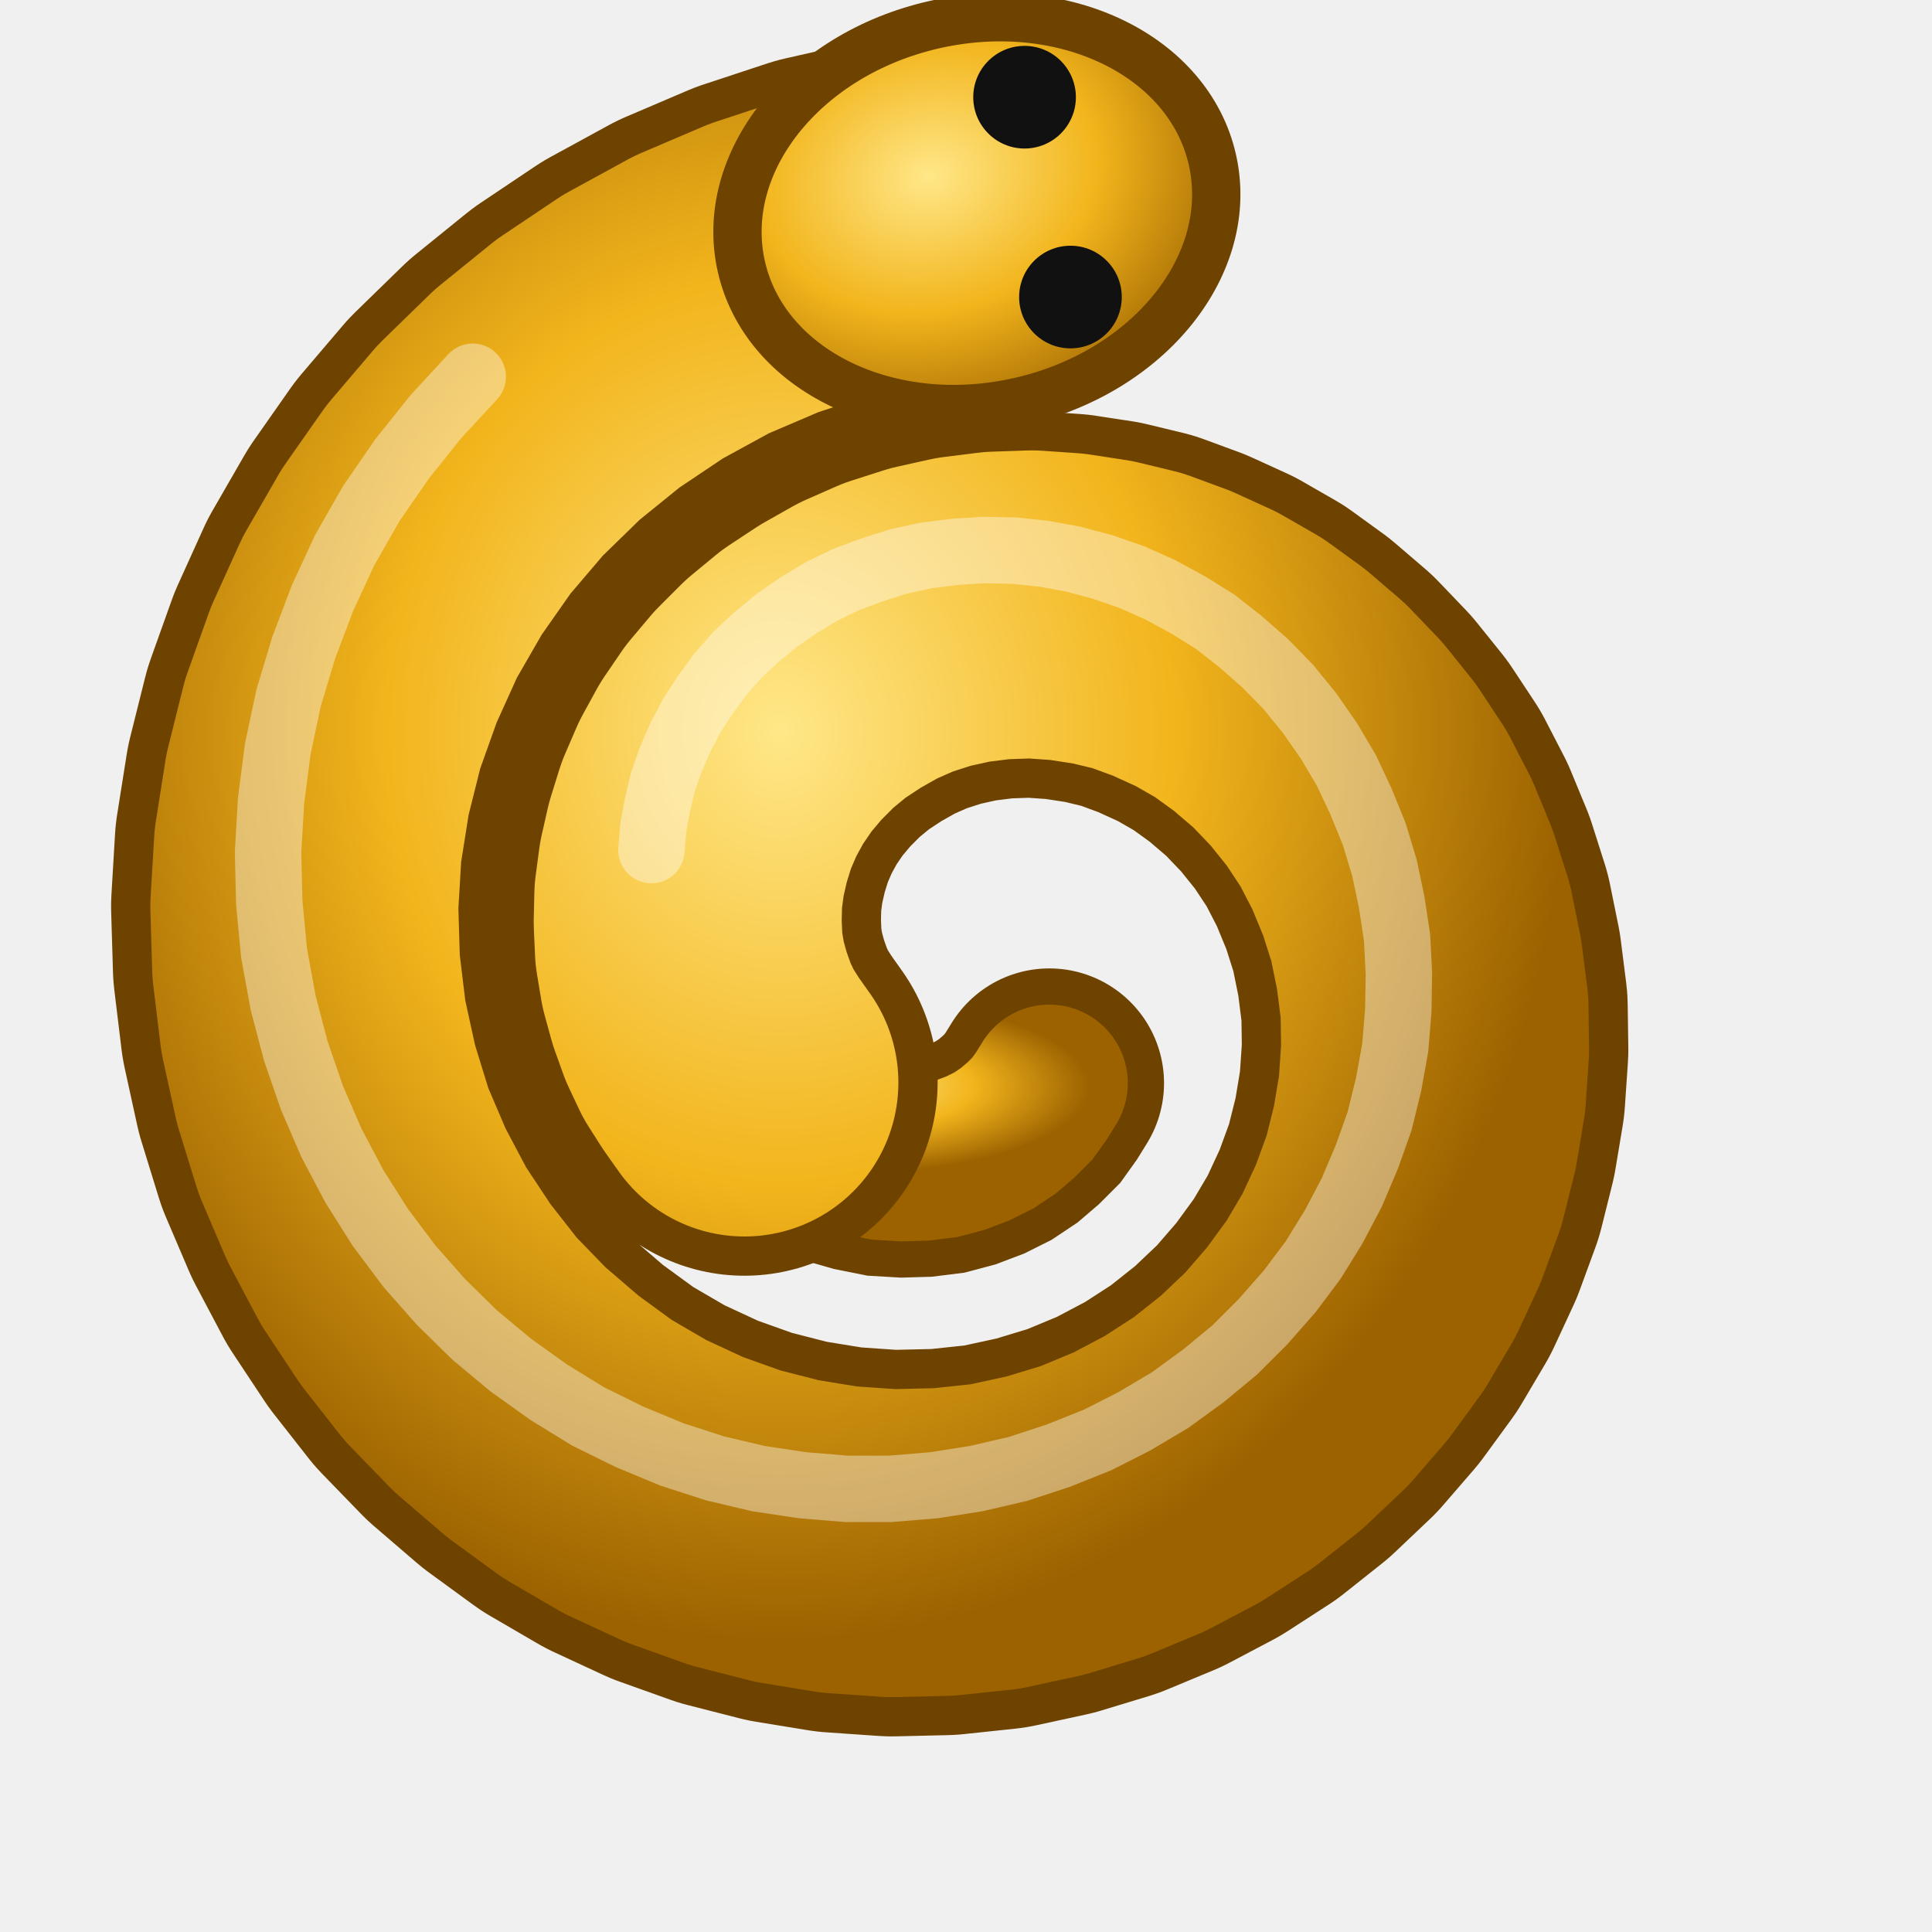
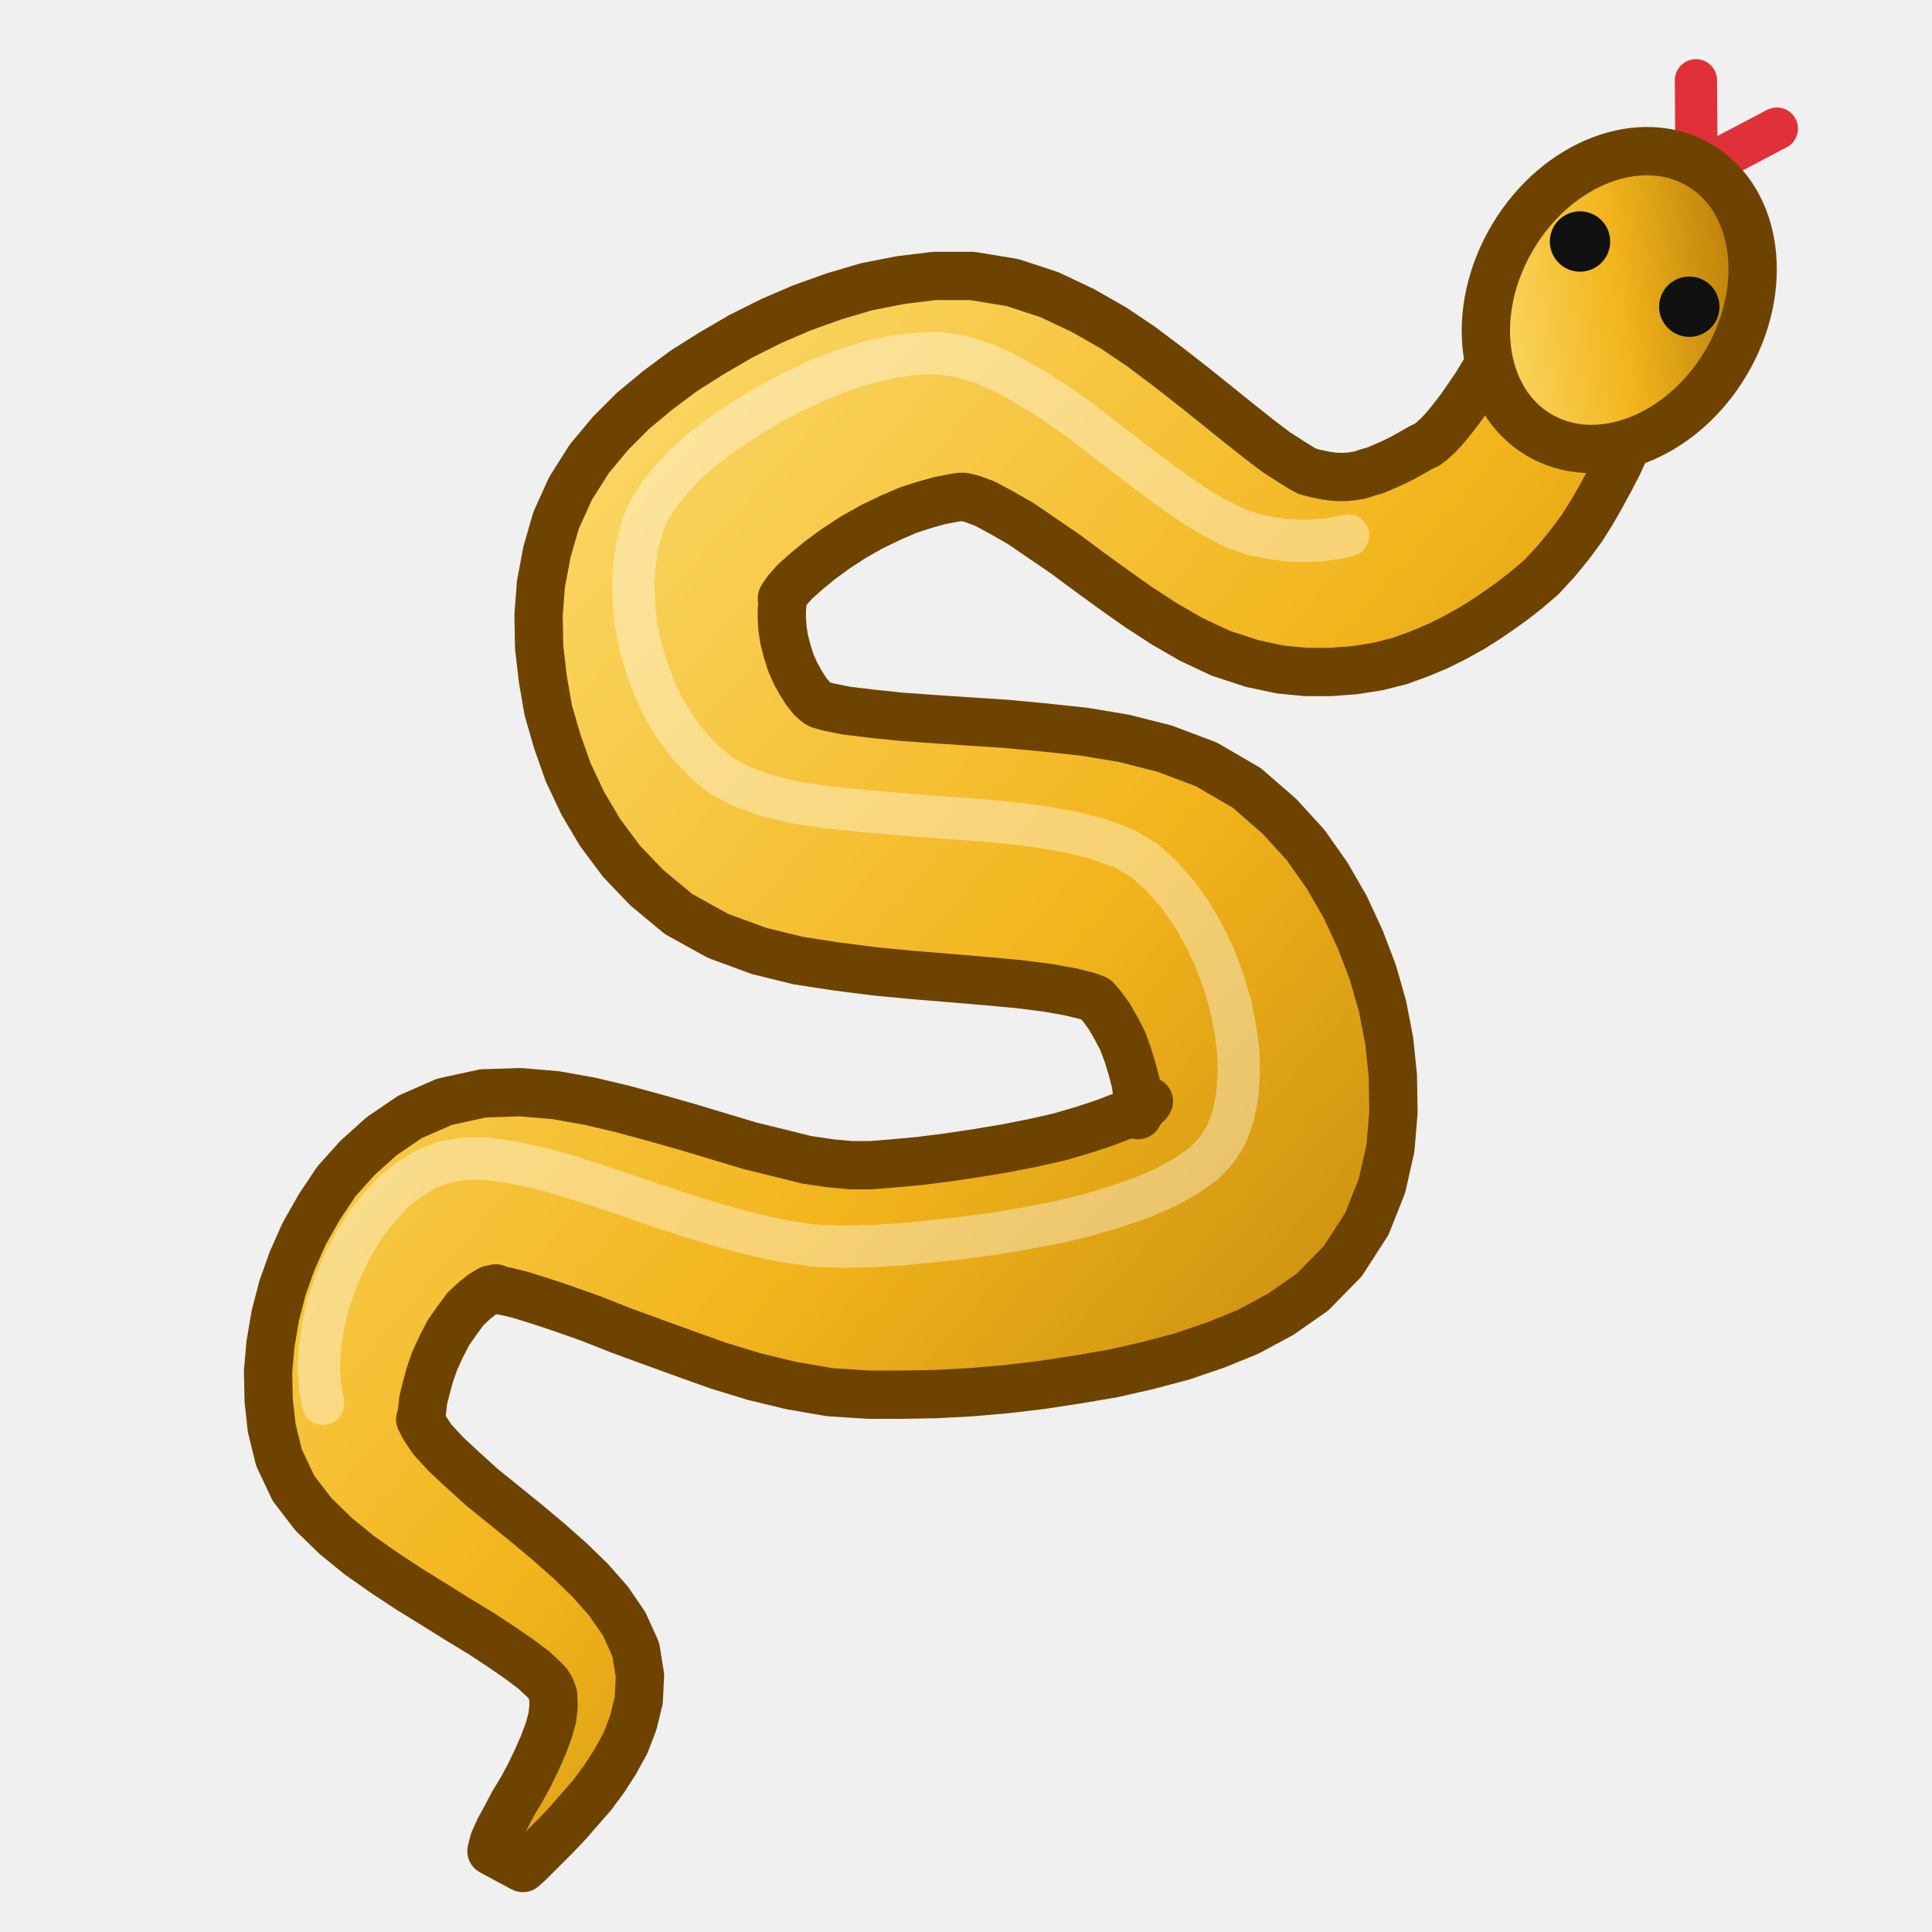
<svg xmlns="http://www.w3.org/2000/svg" viewBox="0 0 32 32">
  <defs>
-     <radialGradient id="t" cx=".42" cy=".38" r=".7">
+     <linearGradient id="t" x1="0" y1="0" x2="1" y2="1">
      <stop offset="0" stop-color="#ffe788" />
      <stop offset=".5" stop-color="#f2b51c" />
      <stop offset="1" stop-color="#9c6200" />
-     </radialGradient>
+     </linearGradient>
  </defs>
-   <path d="M17.38 17.94L17.25 18.15L17.10 18.36L16.91 18.55L16.70 18.73L16.46 18.89L16.20 19.02L15.91 19.13L15.61 19.21L15.29 19.25L14.95 19.26L14.61 19.24L14.26 19.17L13.91 19.07L13.57 18.92L13.24 18.73L12.92 18.50L12.61 18.24L12.33 17.93L12.08 17.59L11.87 17.22" fill="none" stroke="#6e4300" stroke-width="3.8" stroke-linecap="round" />
-   <path d="M17.38 17.94L17.25 18.15L17.10 18.36L16.91 18.55L16.70 18.73L16.46 18.89L16.20 19.02L15.91 19.13L15.61 19.21L15.29 19.25L14.95 19.26L14.61 19.24L14.26 19.17L13.91 19.07L13.57 18.92L13.24 18.73L12.92 18.50L12.61 18.24L12.33 17.93L12.08 17.59L11.87 17.22" fill="none" stroke="url(#t)" stroke-width="2.6" stroke-linecap="round" />
-   <path d="M12.33 17.93L12.11 17.62L11.90 17.29L11.73 16.93L11.59 16.54L11.48 16.14L11.41 15.72L11.39 15.28L11.40 14.84L11.46 14.39L11.56 13.95L11.70 13.50L11.89 13.06L12.12 12.64L12.40 12.23L12.72 11.85L13.08 11.49L13.48 11.16L13.92 10.87L14.38 10.61L14.88 10.39L15.41 10.22L15.95 10.10L16.51 10.03L17.09 10.01L17.67 10.05L18.26 10.14L18.84 10.28L19.41 10.49L19.98 10.75L20.52 11.06L21.03 11.43L21.52 11.85L21.97 12.32L22.38 12.83L22.75 13.39L23.06 13.99L23.32 14.62L23.53 15.28L23.67 15.97L23.76 16.68L23.77 17.39L23.72 18.12L23.60 18.84L23.42 19.56L23.16 20.27L22.84 20.96L22.45 21.62L21.99 22.25L21.48 22.84L20.90 23.39L20.27 23.89L19.59 24.33L18.87 24.71L18.10 25.03L17.31 25.27L16.48 25.45L15.63 25.54L14.77 25.56L13.90 25.50L13.04 25.36L12.18 25.14L11.34 24.84L10.52 24.46L9.73 24.00L8.99 23.46L8.28 22.85L7.63 22.18L7.05 21.44L6.52 20.64L6.07 19.79L5.69 18.90L5.40 17.96L5.19 17.00L5.07 16.01L5.04 15.01L5.10 14.00L5.26 12.99L5.51 11.99L5.86 11.01L6.29 10.06L6.82 9.14L7.43 8.27L8.12 7.46L8.90 6.70L9.74 6.02L10.65 5.41L11.62 4.88L12.65 4.44L13.71 4.09L14.81 3.84" fill="none" stroke="#6e4300" stroke-width="6.4" stroke-linecap="round" stroke-linejoin="round" />
-   <path d="M12.33 17.93L12.11 17.62L11.90 17.29L11.73 16.93L11.59 16.54L11.48 16.14L11.41 15.72L11.39 15.28L11.40 14.84L11.46 14.39L11.56 13.95L11.70 13.50L11.89 13.06L12.12 12.64L12.40 12.23L12.72 11.85L13.08 11.49L13.48 11.16L13.92 10.87L14.38 10.61L14.88 10.39L15.41 10.22L15.95 10.10L16.51 10.03L17.09 10.01L17.67 10.05L18.26 10.14L18.84 10.28L19.41 10.49L19.98 10.75L20.52 11.06L21.03 11.43L21.52 11.85L21.97 12.32L22.38 12.83L22.75 13.39L23.06 13.99L23.32 14.62L23.53 15.28L23.67 15.97L23.76 16.68L23.77 17.39L23.72 18.12L23.60 18.84L23.42 19.56L23.16 20.27L22.84 20.96L22.45 21.62L21.99 22.25L21.48 22.84L20.90 23.39L20.27 23.89L19.59 24.33L18.87 24.71L18.10 25.03L17.31 25.27L16.48 25.45L15.63 25.54L14.77 25.56L13.90 25.50L13.04 25.36L12.18 25.14L11.34 24.84L10.52 24.46L9.73 24.00L8.99 23.46L8.28 22.85L7.63 22.18L7.05 21.44L6.52 20.64L6.07 19.79L5.69 18.90L5.40 17.96L5.19 17.00L5.07 16.01L5.04 15.01L5.10 14.00L5.26 12.99L5.51 11.99L5.86 11.01L6.29 10.06L6.82 9.14L7.43 8.27L8.12 7.46L8.90 6.70L9.74 6.02L10.65 5.41L11.62 4.88L12.65 4.44L13.71 4.09L14.81 3.84" fill="none" stroke="url(#t)" stroke-width="5.1" stroke-linecap="round" stroke-linejoin="round" />
-   <path d="M11.39 14.98L11.42 14.61L11.49 14.23L11.58 13.85L11.71 13.48L11.87 13.11L12.06 12.75L12.28 12.41L12.53 12.07L12.81 11.75L13.12 11.46L13.46 11.18L13.82 10.93L14.20 10.70L14.61 10.50L15.04 10.34L15.48 10.20L15.94 10.10L16.42 10.04L16.90 10.01L17.39 10.02L17.88 10.07L18.37 10.16L18.86 10.29L19.35 10.46L19.82 10.67L20.28 10.92L20.73 11.20L21.15 11.53L21.56 11.89L21.94 12.28L22.29 12.71L22.61 13.17L22.90 13.66L23.14 14.17L23.36 14.71L23.53 15.27L23.65 15.84L23.74 16.43L23.77 17.03L23.76 17.64L23.71 18.25L23.60 18.86L23.45 19.47L23.24 20.06L22.99 20.65L22.69 21.22L22.35 21.77L21.96 22.29L21.52 22.79L21.05 23.26L20.53 23.69L19.98 24.09L19.39 24.44L18.78 24.75L18.13 25.01L17.46 25.23L16.77 25.39L16.07 25.50L15.35 25.56L14.62 25.56L13.89 25.50L13.16 25.39L12.44 25.22L11.73 24.99L11.03 24.70L10.34 24.36L9.69 23.96L9.06 23.51L8.46 23.01L7.90 22.46L7.38 21.87L6.90 21.23L6.47 20.55L6.09 19.83L5.77 19.09L5.50 18.31L5.29 17.51L5.14 16.69L5.06 15.85L5.04 15.01L5.09 14.16L5.20 13.31L5.38 12.46L5.63 11.63L5.94 10.81L6.31 10.01L6.75 9.24L7.26 8.50L7.82 7.80L8.43 7.14" fill="none" stroke="#fff" stroke-width="1.1" stroke-linecap="round" opacity=".4" transform="translate(-.6 -.9)" />
-   <ellipse cx="16.18" cy="3.53" rx="4" ry="3.2" transform="rotate(-12.8 16.18 3.53)" fill="url(#t)" stroke="#6e4300" stroke-width=".8" />
-   <circle cx="17.73" cy="4.92" r=".85" fill="#111" />
-   <circle cx="16.97" cy="1.61" r=".85" fill="#111" />
+   <path d="M26.82 4.97L28.10 2.83M28.10 2.83L29.43 2.13M28.10 2.83L28.09 1.33" stroke="#e0313a" stroke-width=".7" stroke-linecap="round" fill="none" />
+   <path d="M8.66 30.94L8.76 30.85L8.88 30.73L9.03 30.58L9.21 30.40L9.40 30.20L9.60 29.97L9.81 29.73L10.01 29.46L10.19 29.18L10.36 28.87L10.49 28.53L10.58 28.16L10.60 27.75L10.53 27.32L10.34 26.90L10.08 26.52L9.78 26.18L9.44 25.85L9.09 25.54L8.72 25.23L8.35 24.93L7.99 24.64L7.67 24.35L7.38 24.08L7.16 23.84L7.02 23.63L6.96 23.51L6.98 23.46L6.99 23.37L7.01 23.19L7.06 22.99L7.12 22.77L7.20 22.54L7.31 22.30L7.43 22.07L7.57 21.87L7.71 21.68L7.86 21.54L8.00 21.43L8.12 21.36L8.21 21.34L8.24 21.35L8.26 21.37L8.39 21.39L8.63 21.45L8.95 21.55L9.34 21.68L9.79 21.84L10.27 22.03L10.79 22.22L11.34 22.42L11.90 22.62L12.49 22.80L13.11 22.95L13.75 23.06L14.39 23.10L14.96 23.10L15.51 23.09L16.08 23.06L16.66 23.01L17.25 22.94L17.84 22.85L18.43 22.75L19.00 22.62L19.57 22.47L20.13 22.28L20.67 22.06L21.21 21.77L21.74 21.40L22.24 20.89L22.64 20.27L22.89 19.64L23.03 19.02L23.08 18.42L23.07 17.82L23.01 17.24L22.90 16.67L22.74 16.11L22.53 15.56L22.28 15.02L21.98 14.50L21.62 13.99L21.19 13.52L20.65 13.05L19.98 12.66L19.29 12.40L18.62 12.23L17.96 12.12L17.31 12.05L16.67 11.99L16.06 11.95L15.46 11.91L14.91 11.87L14.43 11.82L14.02 11.77L13.72 11.71L13.58 11.67L13.56 11.66L13.53 11.64L13.45 11.57L13.36 11.46L13.27 11.32L13.18 11.16L13.10 10.98L13.04 10.79L12.99 10.60L12.96 10.41L12.95 10.24L12.95 10.09L12.96 9.98L12.96 9.92L12.95 9.91L12.96 9.89L13.03 9.79L13.16 9.64L13.35 9.47L13.58 9.28L13.84 9.09L14.13 8.90L14.43 8.73L14.74 8.58L15.04 8.45L15.32 8.36L15.57 8.29L15.78 8.25L15.90 8.23L15.96 8.23L16.09 8.26L16.31 8.34L16.59 8.49L16.92 8.68L17.27 8.92L17.65 9.18L18.04 9.47L18.44 9.76L18.85 10.05L19.28 10.33L19.73 10.59L20.22 10.82L20.74 10.99L21.21 11.09L21.63 11.13L22.04 11.13L22.44 11.10L22.82 11.04L23.18 10.95L23.51 10.83L23.82 10.70L24.10 10.56L24.37 10.41L24.61 10.26L24.83 10.11L25.04 9.96L25.26 9.79L25.53 9.56L25.78 9.29L26.00 9.02L26.20 8.75L26.37 8.48L26.53 8.20L26.67 7.94L26.80 7.69L26.91 7.45L27.01 7.23L27.10 7.03L27.17 6.88L27.22 6.76L27.26 6.67L25.14 5.33L25.04 5.46L24.93 5.63L24.82 5.80L24.70 5.98L24.58 6.17L24.46 6.37L24.33 6.56L24.20 6.75L24.07 6.92L23.94 7.08L23.82 7.21L23.71 7.31L23.63 7.37L23.54 7.41L23.40 7.49L23.24 7.58L23.08 7.66L22.92 7.73L22.78 7.79L22.64 7.83L22.52 7.87L22.39 7.89L22.28 7.90L22.16 7.90L22.04 7.89L21.92 7.87L21.78 7.84L21.66 7.81L21.55 7.75L21.39 7.65L21.14 7.49L20.85 7.27L20.51 7.00L20.15 6.71L19.75 6.39L19.34 6.07L18.90 5.74L18.44 5.43L17.93 5.14L17.38 4.88L16.77 4.68L16.10 4.57L15.48 4.57L14.91 4.64L14.35 4.75L13.81 4.91L13.28 5.10L12.77 5.32L12.27 5.57L11.79 5.85L11.33 6.14L10.90 6.46L10.49 6.80L10.11 7.18L9.76 7.60L9.45 8.09L9.21 8.62L9.06 9.14L8.96 9.67L8.92 10.19L8.93 10.72L8.99 11.24L9.08 11.76L9.23 12.28L9.41 12.79L9.65 13.30L9.94 13.79L10.29 14.26L10.71 14.70L11.24 15.14L11.89 15.50L12.57 15.75L13.22 15.91L13.87 16.01L14.50 16.09L15.13 16.15L15.74 16.20L16.33 16.25L16.87 16.30L17.35 16.36L17.74 16.43L18.02 16.50L18.15 16.55L18.15 16.55L18.17 16.57L18.26 16.68L18.37 16.83L18.48 17.02L18.59 17.23L18.68 17.47L18.75 17.70L18.81 17.93L18.84 18.14L18.85 18.31L18.85 18.42L18.85 18.47L18.87 18.43L18.96 18.31L19.03 18.24L19.01 18.27L18.86 18.36L18.63 18.47L18.32 18.59L17.96 18.71L17.55 18.83L17.11 18.93L16.65 19.02L16.17 19.10L15.70 19.17L15.23 19.23L14.79 19.27L14.41 19.30L14.11 19.30L13.77 19.27L13.36 19.21L12.92 19.10L12.43 18.98L11.93 18.83L11.40 18.67L10.87 18.52L10.32 18.37L9.77 18.24L9.21 18.14L8.62 18.09L8.00 18.11L7.36 18.25L6.79 18.50L6.32 18.82L5.92 19.18L5.57 19.57L5.29 19.99L5.04 20.43L4.84 20.88L4.68 21.33L4.56 21.79L4.48 22.26L4.44 22.72L4.45 23.19L4.50 23.65L4.62 24.14L4.86 24.65L5.19 25.08L5.56 25.44L5.94 25.75L6.35 26.04L6.76 26.31L7.18 26.57L7.58 26.82L7.96 27.05L8.31 27.28L8.60 27.48L8.84 27.66L8.99 27.80L9.07 27.88L9.12 27.96L9.16 28.07L9.17 28.24L9.15 28.44L9.09 28.66L9.00 28.90L8.89 29.15L8.77 29.40L8.64 29.64L8.50 29.87L8.38 30.10L8.27 30.30L8.18 30.50L8.14 30.66z" fill="url(#t)" stroke="#6e4300" stroke-width=".8" stroke-linejoin="round" />
+   <path d="M5.35 23.25L5.30 22.96L5.28 22.64L5.30 22.31L5.35 21.96L5.43 21.61L5.55 21.27L5.69 20.93L5.86 20.60L6.05 20.29L6.27 20.01L6.51 19.75L6.77 19.54L7.05 19.37L7.35 19.25L7.68 19.19L8.05 19.19L8.47 19.25L8.91 19.34L9.38 19.47L9.88 19.63L10.39 19.80L10.91 19.98L11.43 20.15L11.96 20.31L12.48 20.45L12.99 20.56L13.48 20.63L13.95 20.65L14.42 20.64L14.92 20.61L15.44 20.56L15.97 20.50L16.50 20.43L17.02 20.34L17.54 20.24L18.03 20.12L18.50 19.98L18.93 19.83L19.32 19.66L19.66 19.47L19.94 19.27L20.15 19.05L20.31 18.80L20.42 18.50L20.49 18.17L20.52 17.81L20.51 17.43L20.46 17.04L20.38 16.64L20.26 16.24L20.11 15.84L19.93 15.47L19.72 15.11L19.49 14.79L19.23 14.50L18.95 14.25L18.61 14.05L18.20 13.90L17.73 13.78L17.20 13.69L16.64 13.62L16.05 13.57L15.45 13.53L14.85 13.48L14.26 13.43L13.70 13.37L13.17 13.29L12.70 13.18L12.29 13.03L11.95 12.85L11.67 12.62L11.42 12.36L11.20 12.07L11.01 11.76L10.85 11.43L10.72 11.08L10.61 10.72L10.54 10.37L10.50 10.01L10.49 9.66L10.51 9.33L10.56 9.01L10.64 8.72L10.75 8.45L10.91 8.20L11.12 7.94L11.37 7.67L11.67 7.41L12.01 7.16L12.37 6.92L12.75 6.69L13.15 6.48L13.56 6.29L13.97 6.13L14.39 6.00L14.79 5.91L15.18 5.86L15.55 5.85L15.91 5.90L16.29 6.02L16.67 6.19L17.06 6.41L17.46 6.66L17.86 6.94L18.25 7.24L18.64 7.54L19.02 7.83L19.40 8.11L19.76 8.36L20.11 8.57L20.44 8.74L20.75 8.85L21.04 8.91L21.32 8.95L21.59 8.96L21.85 8.95L22.10 8.92L22.33 8.87" fill="none" stroke="#fff" stroke-width=".7" stroke-linecap="round" stroke-linejoin="round" opacity=".38" />
+   <ellipse cx="26.82" cy="4.97" rx="2.6" ry="2.05" transform="rotate(-59.0 26.82 4.97)" fill="url(#t)" stroke="#6e4300" stroke-width=".8" />
+   <circle cx="27.98" cy="5.08" r=".5" fill="#111" />
+   <circle cx="26.17" cy="4.00" r=".5" fill="#111" />
</svg>
